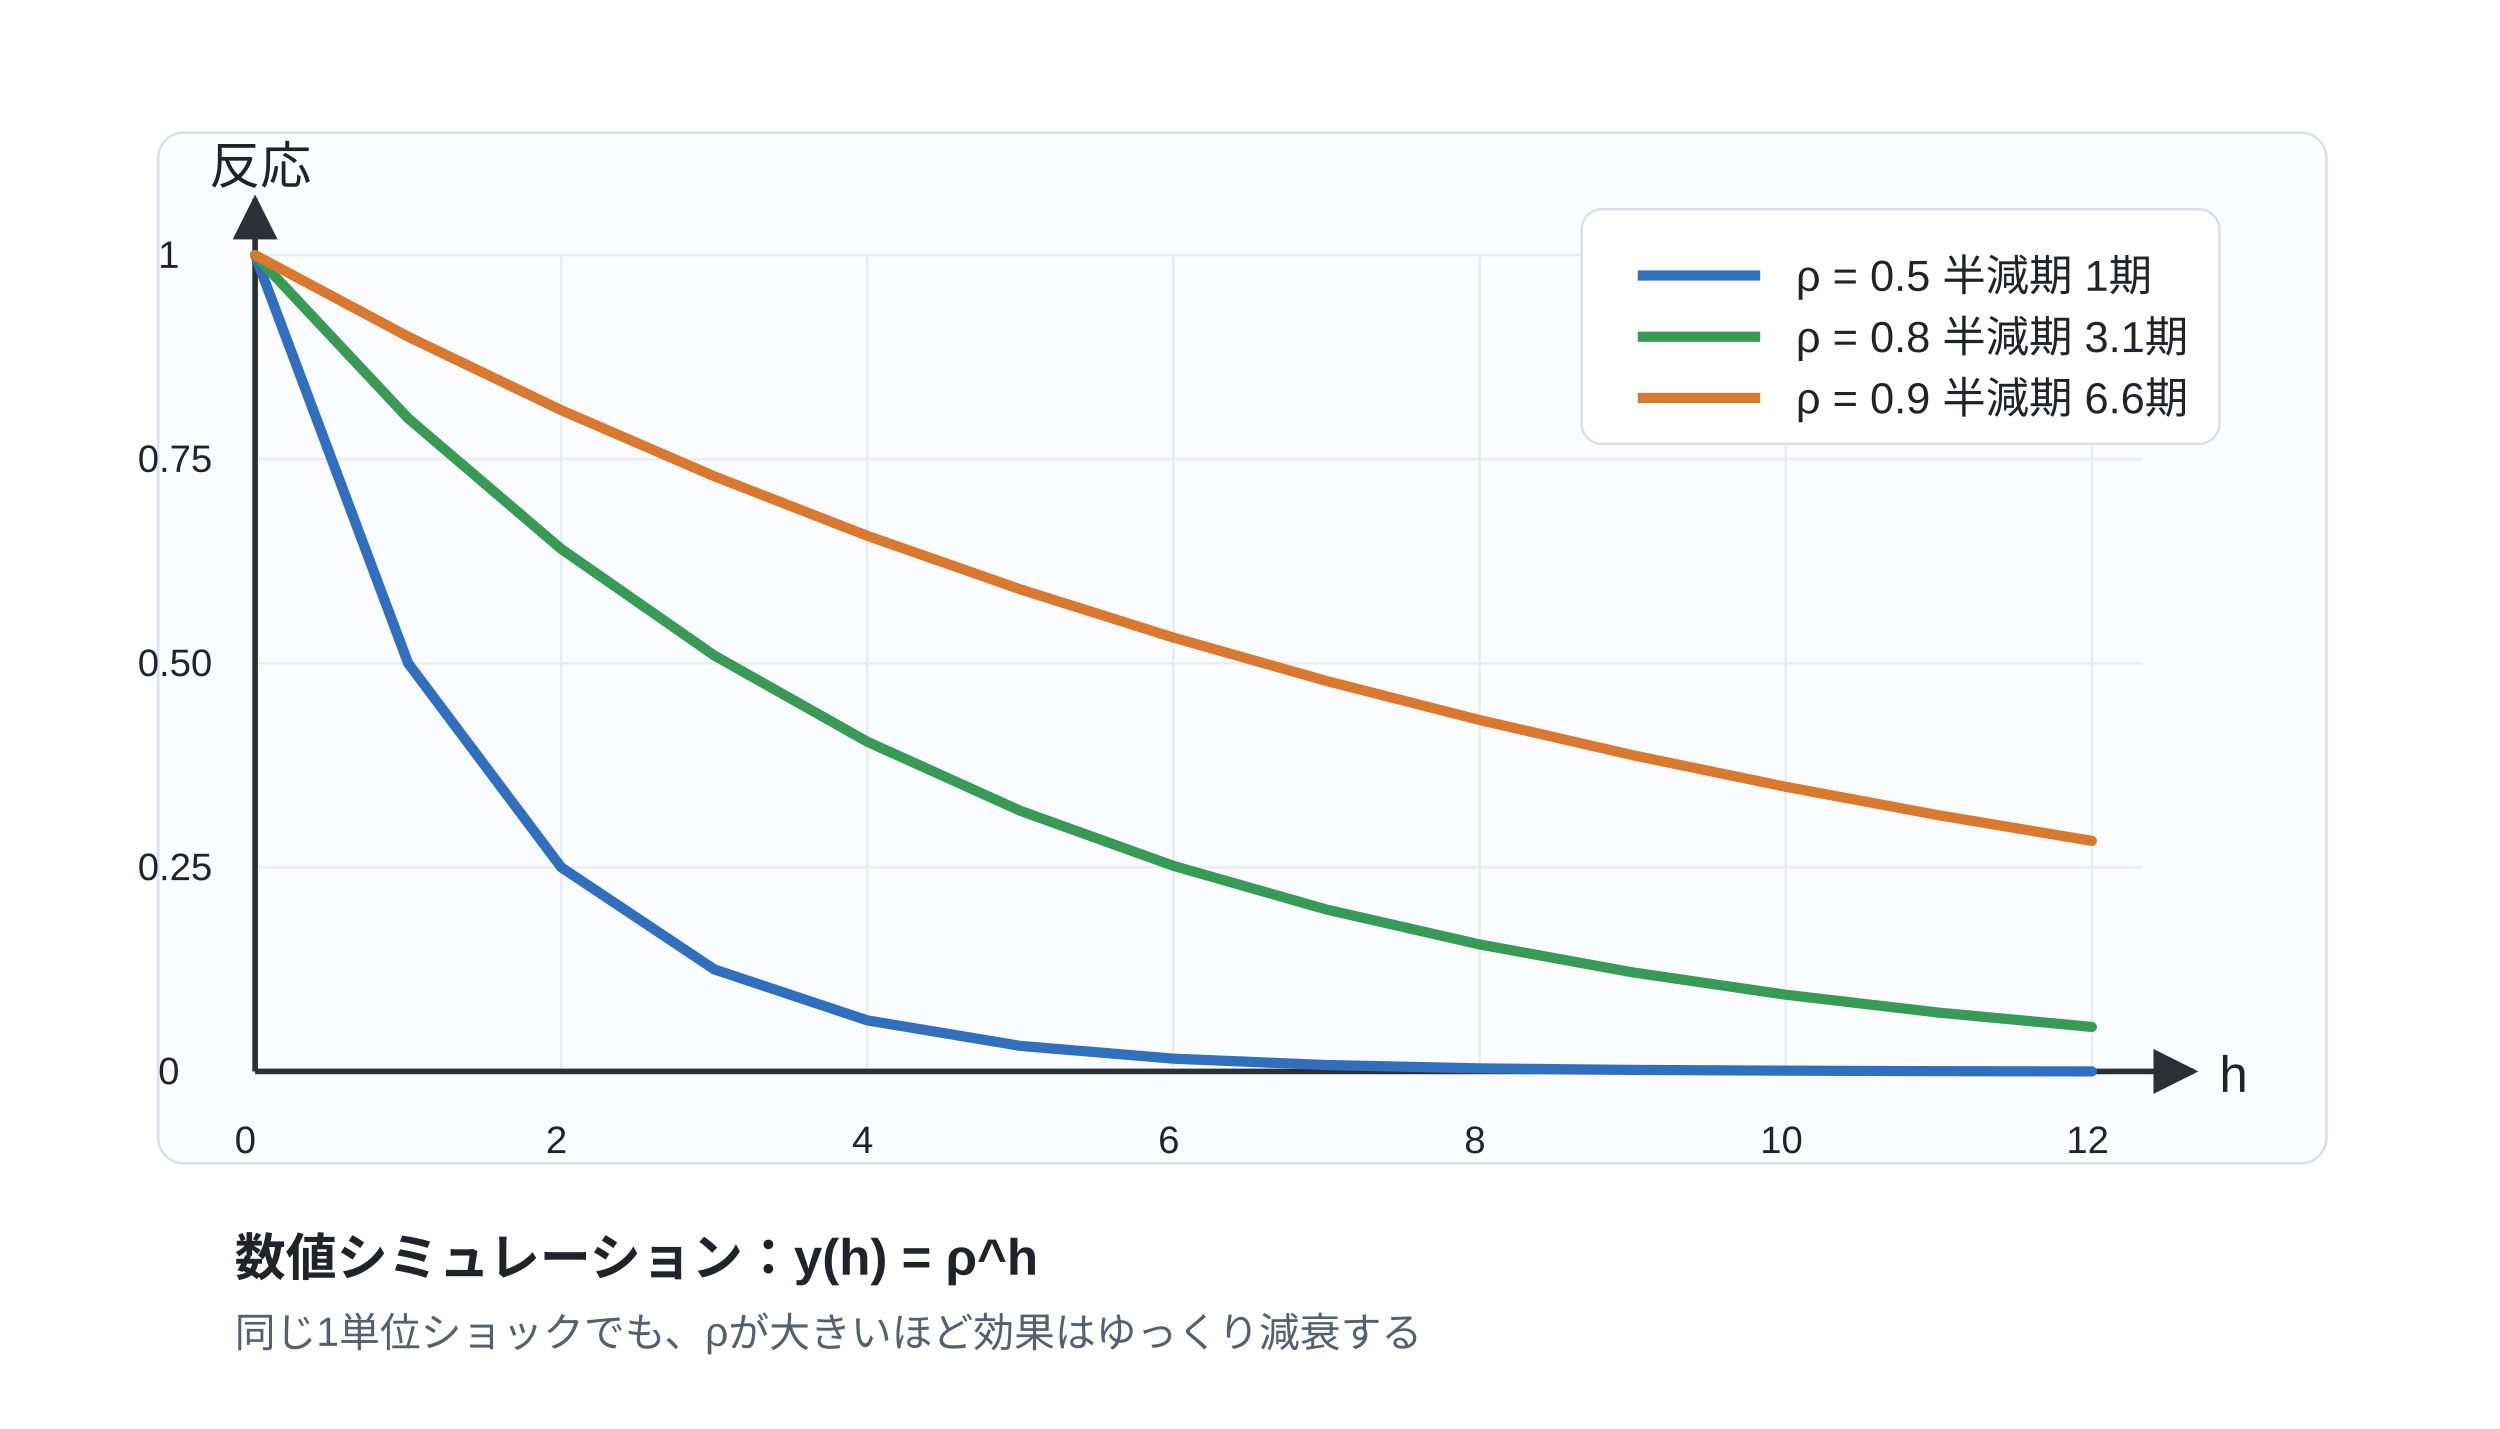
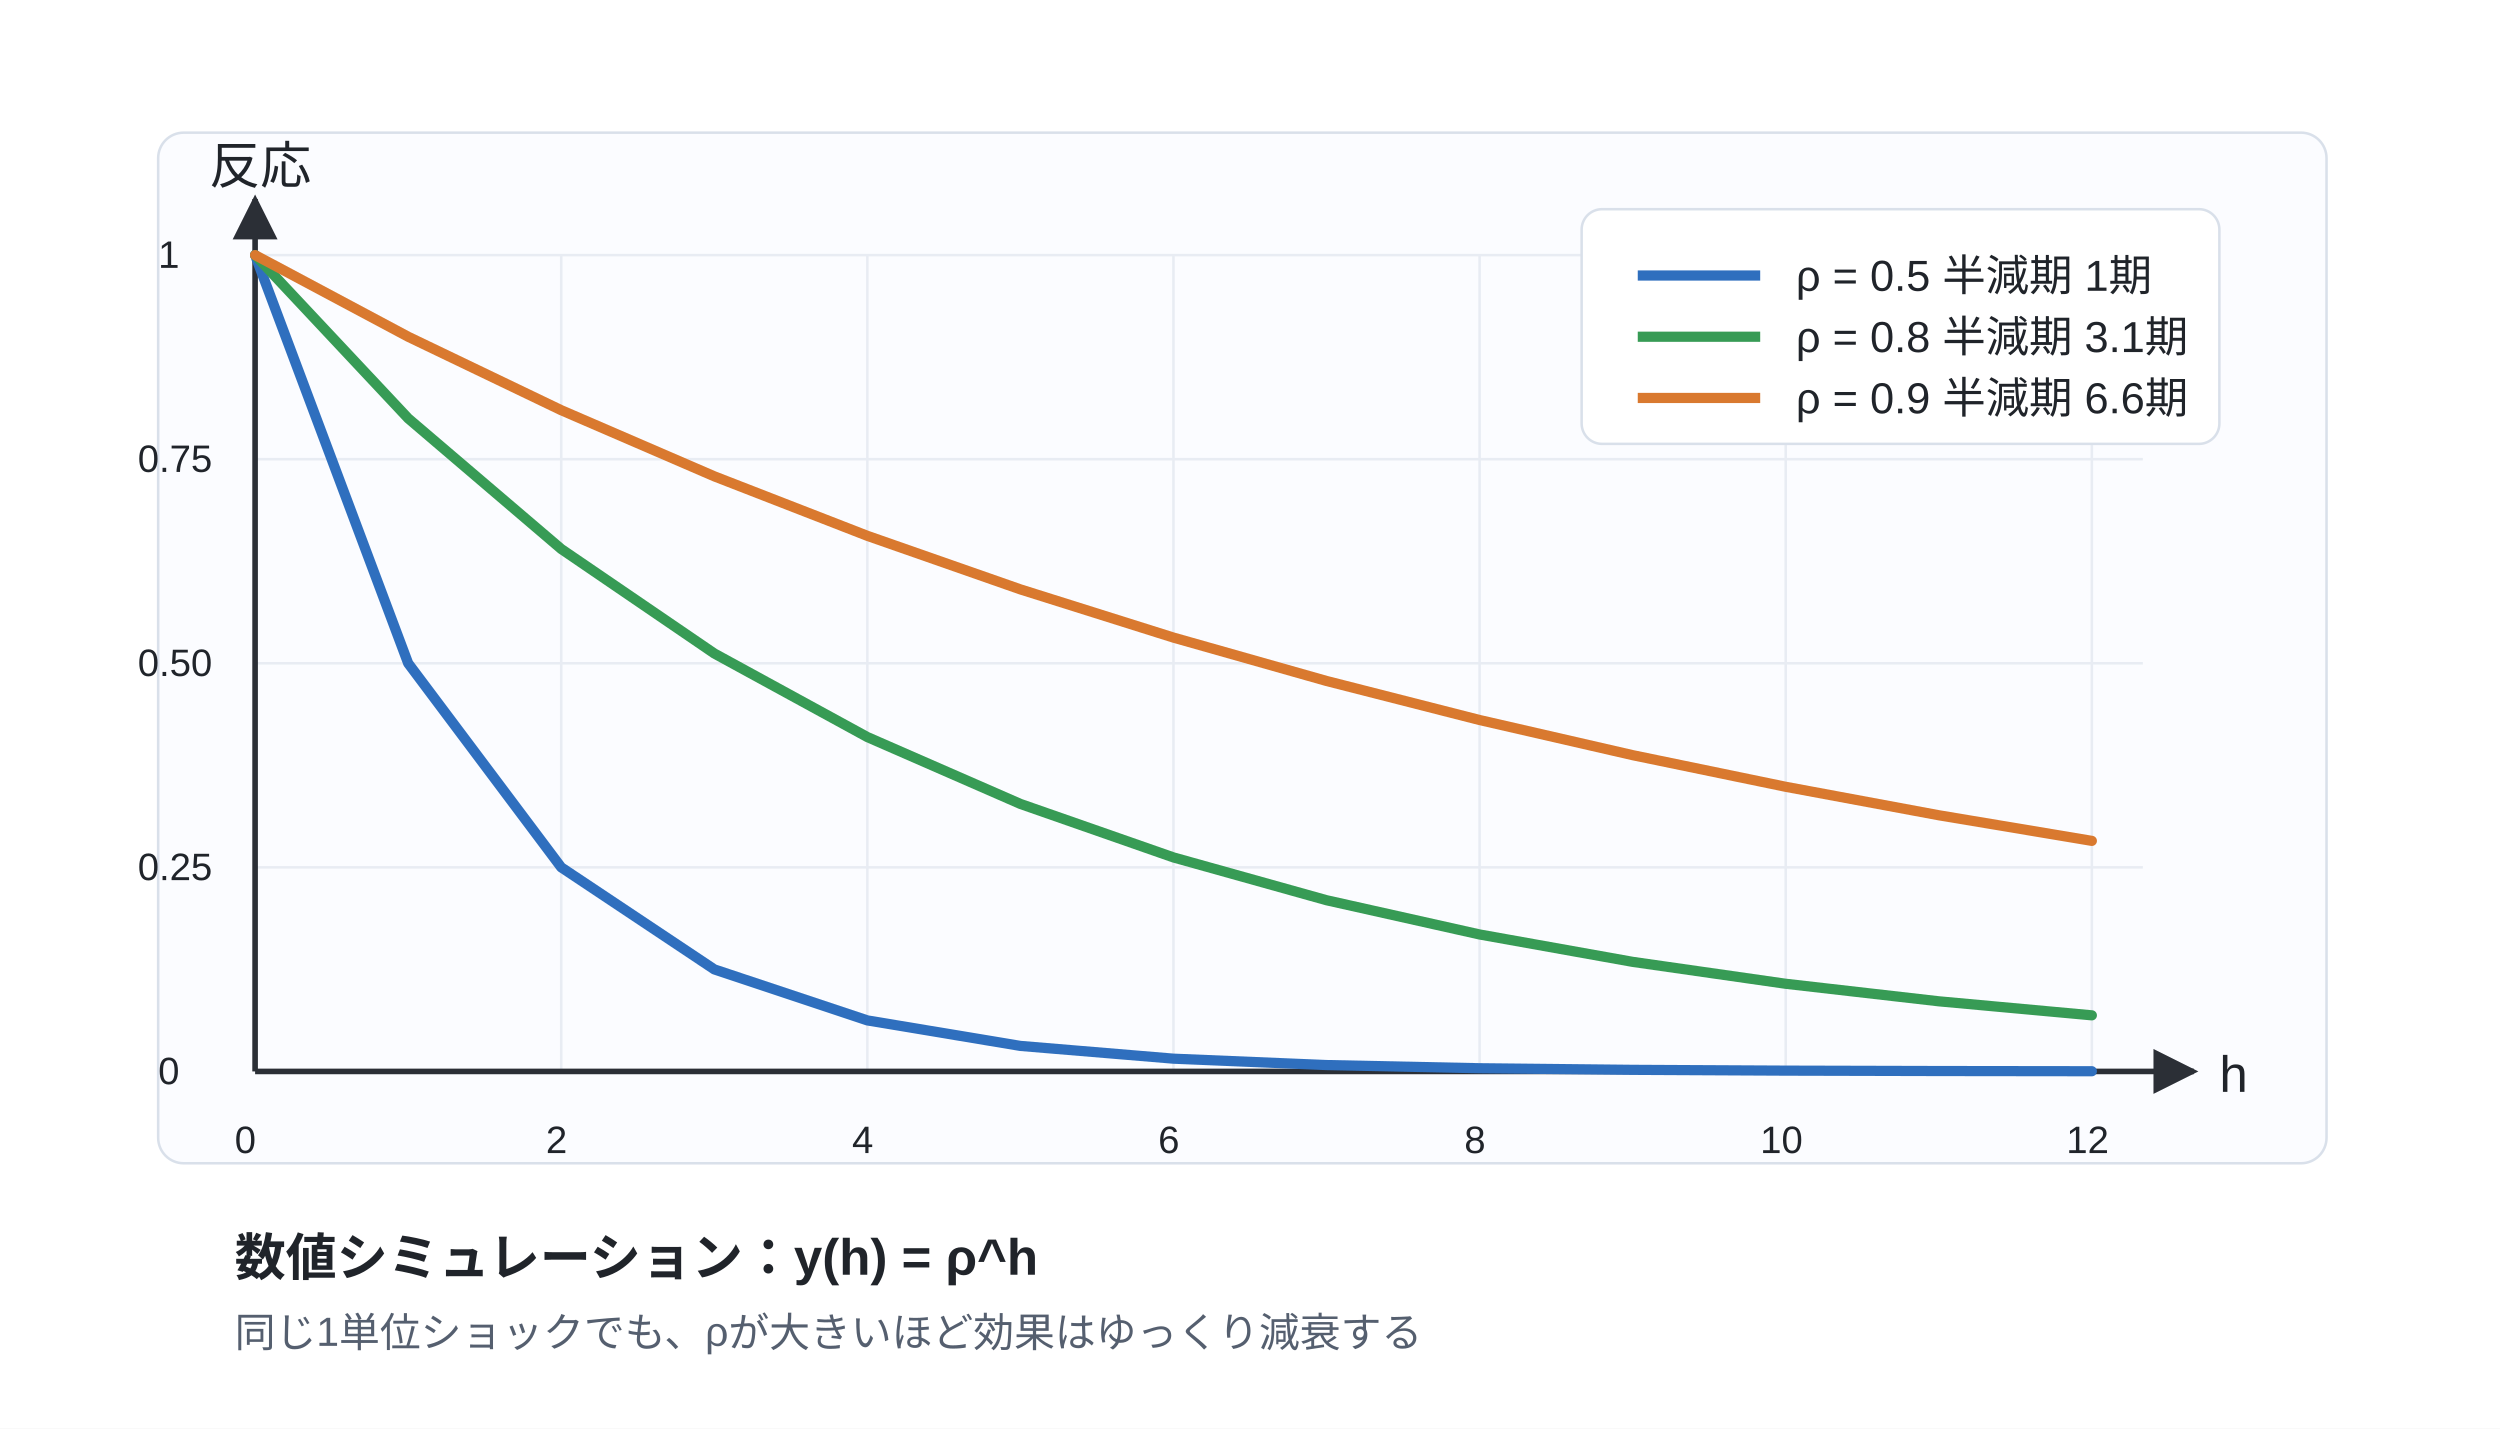
<svg xmlns="http://www.w3.org/2000/svg" width="980" height="560" viewBox="0 0 980 560" role="img" aria-labelledby="title desc">
  <defs>
    <marker id="arrow" viewBox="0 0 10 10" refX="9" refY="5" markerWidth="8" markerHeight="8" orient="auto-start-reverse">
      <path d="M 0 0 L 10 5 L 0 10 z" fill="#2b2f36" />
    </marker>
  </defs>
  <rect width="980" height="560" fill="#ffffff" />
  <rect x="62" y="52" width="850" height="404" rx="10" fill="#fbfcff" stroke="#d9e0ea" />
  <g stroke="#e8ecf3" stroke-width="1">
    <line x1="100" y1="420" x2="840" y2="420" />
    <line x1="100" y1="340" x2="840" y2="340" />
    <line x1="100" y1="260" x2="840" y2="260" />
    <line x1="100" y1="180" x2="840" y2="180" />
    <line x1="100" y1="100" x2="840" y2="100" />
    <line x1="100" y1="100" x2="100" y2="420" />
    <line x1="220" y1="100" x2="220" y2="420" />
    <line x1="340" y1="100" x2="340" y2="420" />
    <line x1="460" y1="100" x2="460" y2="420" />
    <line x1="580" y1="100" x2="580" y2="420" />
    <line x1="700" y1="100" x2="700" y2="420" />
    <line x1="820" y1="100" x2="820" y2="420" />
  </g>
  <g stroke="#2b2f36" stroke-width="2.2" fill="none" marker-end="url(#arrow)">
    <line x1="100" y1="420" x2="860" y2="420" />
    <line x1="100" y1="420" x2="100" y2="78" />
  </g>
  <g font-family="Arial, 'Hiragino Sans', 'Yu Gothic', sans-serif" fill="#20242a">
    <text x="870" y="428" font-size="20">h</text>
    <text x="82" y="72" font-size="20">反応</text>
    <text x="92" y="452" font-size="15">0</text>
    <text x="214" y="452" font-size="15">2</text>
    <text x="334" y="452" font-size="15">4</text>
    <text x="454" y="452" font-size="15">6</text>
    <text x="574" y="452" font-size="15">8</text>
    <text x="690" y="452" font-size="15">10</text>
    <text x="810" y="452" font-size="15">12</text>
    <text x="62" y="425" font-size="15">0</text>
    <text x="54" y="345" font-size="15">0.25</text>
    <text x="54" y="265" font-size="15">0.50</text>
    <text x="54" y="185" font-size="15">0.75</text>
    <text x="62" y="105" font-size="15">1</text>
  </g>
-   <polyline points="100,100 160,260 220,340 280,380 340,400 400,410 460,415 520,417.5 580,418.8 640,419.4 700,419.7 760,419.9 820,420" fill="none" stroke="#2f6fbe" stroke-width="4" stroke-linecap="round" stroke-linejoin="round" />
-   <polyline points="100,100 160,164 220,215.2 280,256.96 340,290.77 400,317.86 460,339.43 520,356.55 580,370.23 640,381.18 700,389.94 760,396.95 820,402.56" fill="none" stroke="#379b55" stroke-width="4" stroke-linecap="round" stroke-linejoin="round" />
-   <polyline points="100,100 160,132 220,160.8 280,186.72 340,210.05 400,231.05 460,249.95 520,266.96 580,282.26 640,296.04 700,308.43 760,319.59 820,329.63" fill="none" stroke="#d9792f" stroke-width="4" stroke-linecap="round" stroke-linejoin="round" />
+   <polyline points="100,100 160,260 220,340 280,380 340,400 400,410 460,415 520,417.5 580,418.75 640,419.375 700,419.688 760,419.844 820,419.922" fill="none" stroke="#2f6fbe" stroke-width="4" stroke-linecap="round" stroke-linejoin="round" />
+   <polyline points="100,100 160,164 220,215.2 280,256.16 340,288.928 400,315.142 460,336.114 520,352.891 580,366.313 640,377.05 700,385.64 760,392.512 820,398.01" fill="none" stroke="#379b55" stroke-width="4" stroke-linecap="round" stroke-linejoin="round" />
+   <polyline points="100,100 160,132 220,160.8 280,186.72 340,210.048 400,231.043 460,249.939 520,266.945 580,282.25 640,296.025 700,308.423 760,319.581 820,329.623" fill="none" stroke="#d9792f" stroke-width="4" stroke-linecap="round" stroke-linejoin="round" />
  <g font-family="Arial, 'Hiragino Sans', 'Yu Gothic', sans-serif">
    <rect x="620" y="82" width="250" height="92" rx="8" fill="#ffffff" stroke="#d9e0ea" />
    <line x1="642" y1="108" x2="690" y2="108" stroke="#2f6fbe" stroke-width="4" />
    <text x="704" y="114" font-size="17" fill="#20242a">ρ = 0.5  半減期 1期</text>
    <line x1="642" y1="132" x2="690" y2="132" stroke="#379b55" stroke-width="4" />
    <text x="704" y="138" font-size="17" fill="#20242a">ρ = 0.8  半減期 3.1期</text>
    <line x1="642" y1="156" x2="690" y2="156" stroke="#d9792f" stroke-width="4" />
    <text x="704" y="162" font-size="17" fill="#20242a">ρ = 0.9  半減期 6.6期</text>
    <text x="92" y="500" font-size="20" font-weight="700" fill="#20242a">数値シミュレーション：y(h) = ρ^h</text>
    <text x="92" y="528" font-size="16" fill="#555f6f">同じ1単位ショックでも、ρが大きいほど効果はゆっくり減衰する</text>
  </g>
</svg>
